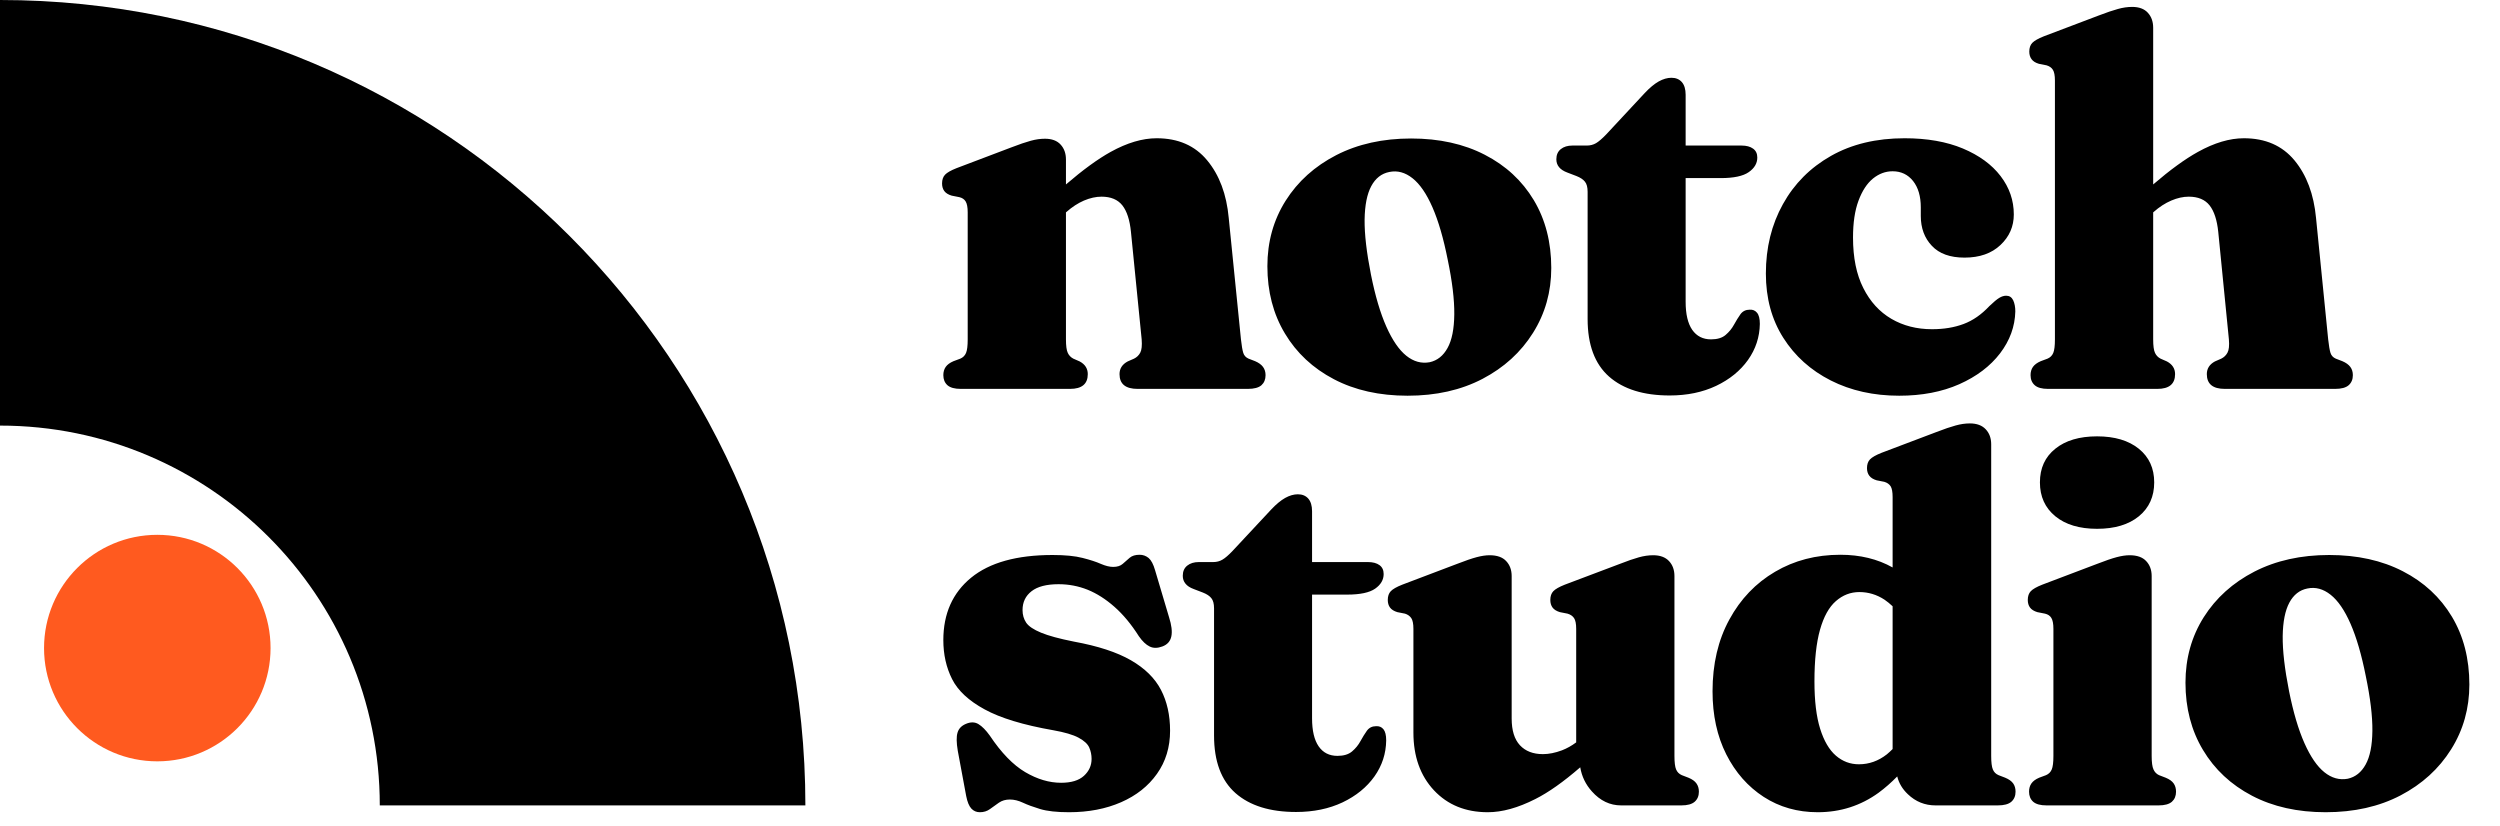
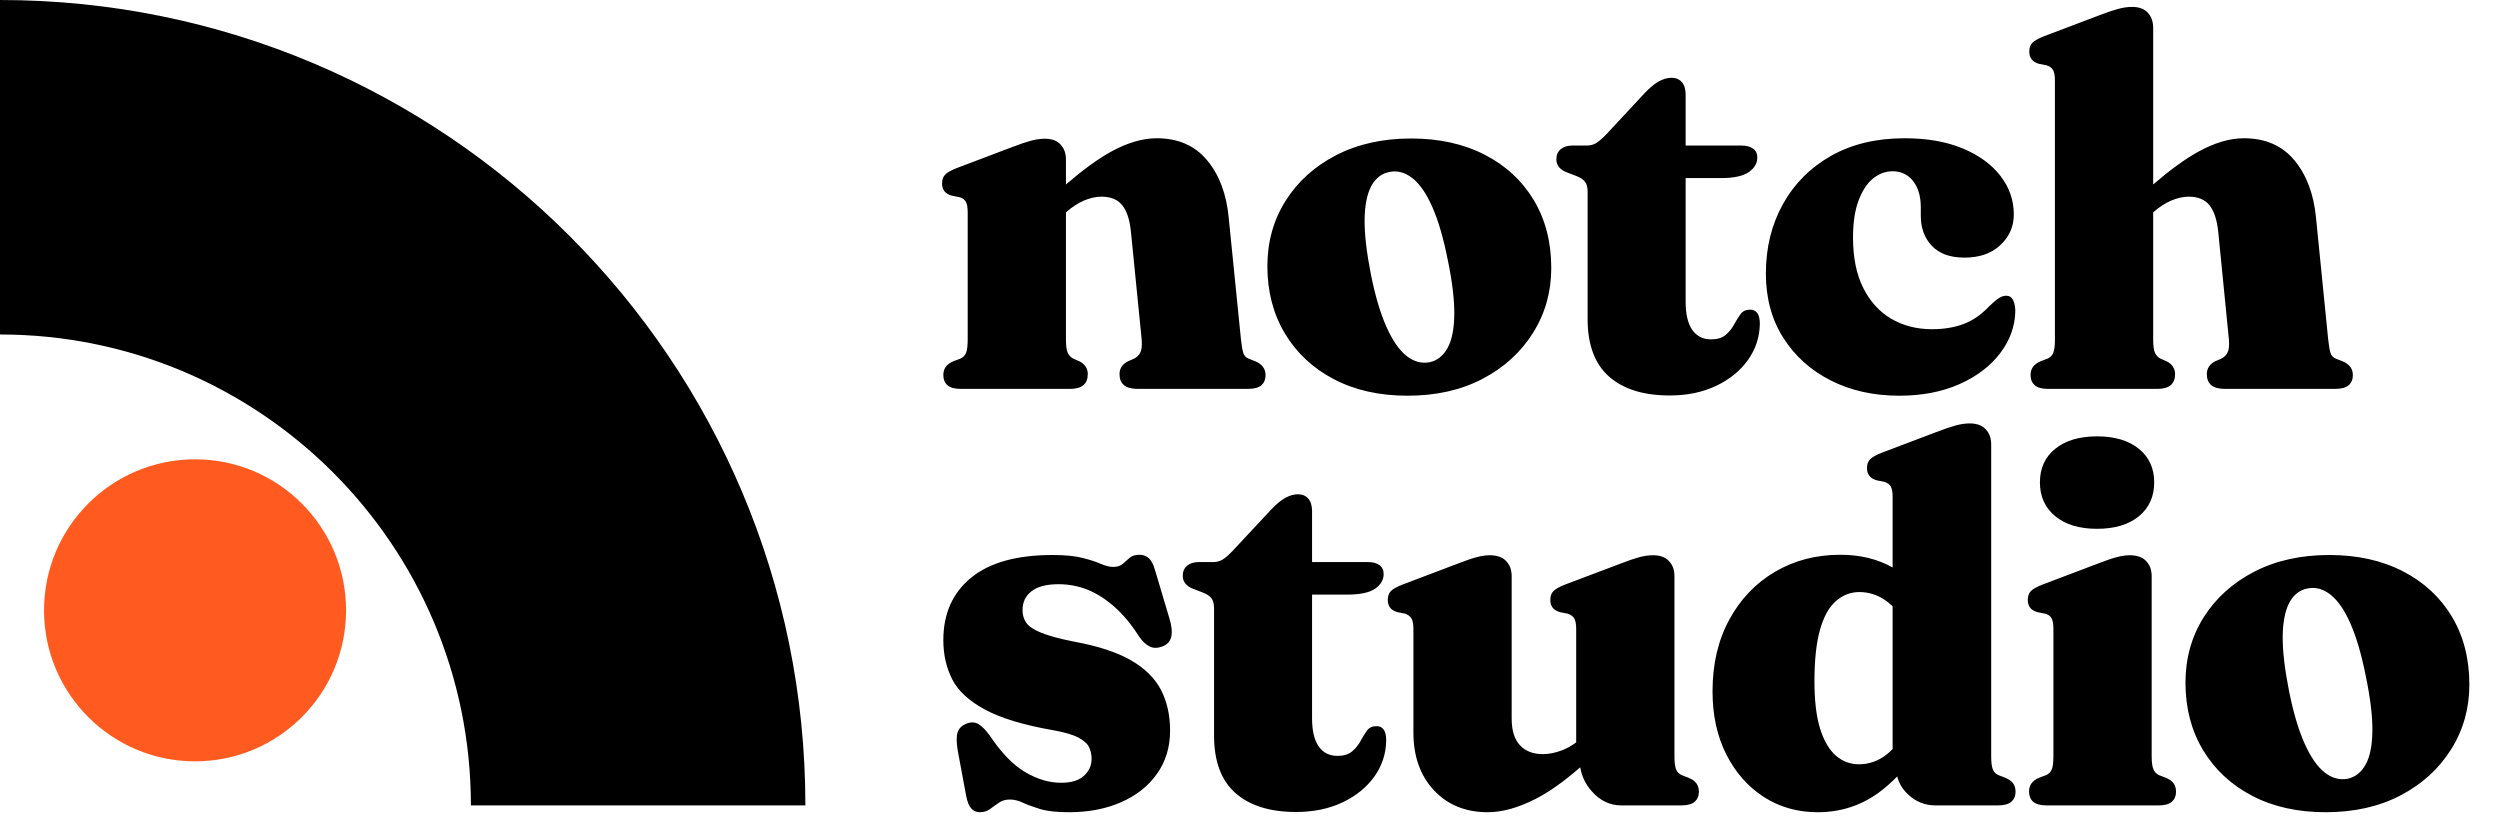
<svg xmlns="http://www.w3.org/2000/svg" width="315" height="104" viewBox="0 0 315 104" fill="none">
  <g transform="scale(1.5856)">
-     <path d="M0 33.82V0A64 64 0 0 1 64 64H30.18A30.18 30.18 0 0 0 0 33.82Z" fill="#000" />
-     <circle cx="12.5" cy="51.5" r="9" fill="#FF5A1F" />
+     <path d="M0 26.58V0A64 64 0 0 1 64 64H37.42A37.42 37.42 0 0 0 0 26.58Z" fill="#000" />
+     <circle cx="15.5" cy="48.5" r="12" fill="#FF5A1F" />
  </g>
  <path transform="translate(116.84 0)" d="M17.47 20.1V23.24Q20.67 20.49 23.1 19.14Q26.21 17.42 28.9 17.42Q32.96 17.42 35.26 20.2Q37.57 22.98 37.98 27.46L39.52 42.76Q39.65 43.94 39.81 44.46Q39.97 44.97 40.48 45.19L41.31 45.51Q41.98 45.8 42.3 46.23Q42.62 46.66 42.62 47.27Q42.62 48.07 42.1 48.54Q41.57 49 40.38 49H26.5Q24.22 49 24.22 47.14Q24.22 46.09 25.25 45.54L26.05 45.19Q26.56 44.94 26.83 44.44Q27.1 43.94 27.01 42.76L25.66 29.22Q25.44 26.98 24.58 25.88Q23.71 24.78 21.95 24.78Q20.9 24.78 19.74 25.27Q18.59 25.77 17.54 26.7L17.47 26.76V42.76Q17.47 43.98 17.7 44.46Q17.92 44.94 18.4 45.19L19.2 45.54Q20.22 46.09 20.22 47.14Q20.22 49 17.98 49H4.22Q3.07 49 2.54 48.54Q2.02 48.07 2.02 47.27Q2.02 46.66 2.32 46.23Q2.62 45.8 3.3 45.51L4.16 45.19Q4.67 44.97 4.88 44.47Q5.09 43.98 5.09 42.76V26.76Q5.09 25.8 4.83 25.38Q4.58 24.97 4.03 24.84L3.07 24.65Q2.43 24.46 2.14 24.07Q1.86 23.69 1.86 23.11Q1.86 22.41 2.24 22.01Q2.62 21.61 3.68 21.19L10.59 18.57Q12.1 17.99 13.02 17.74Q13.95 17.48 14.82 17.48Q16.13 17.48 16.8 18.22Q17.47 18.95 17.47 20.1ZM60.96 17.45Q66.27 17.45 70.24 19.5Q74.21 21.54 76.42 25.22Q78.62 28.9 78.62 33.77Q78.62 38.28 76.32 41.94Q74.02 45.61 69.95 47.74Q65.89 49.86 60.51 49.86Q55.2 49.86 51.23 47.78Q47.26 45.7 45.06 42.02Q42.85 38.34 42.85 33.54Q42.85 28.94 45.15 25.29Q47.46 21.64 51.54 19.54Q55.62 17.45 60.96 17.45ZM63.3 45.64Q64.74 45.32 65.55 43.85Q66.37 42.38 66.4 39.61Q66.43 36.84 65.57 32.71Q64.77 28.68 63.65 26.12Q62.53 23.56 61.14 22.46Q59.74 21.35 58.21 21.67Q56.74 21.96 55.94 23.45Q55.14 24.94 55.1 27.67Q55.07 30.41 55.9 34.6Q56.7 38.6 57.84 41.16Q58.98 43.72 60.35 44.82Q61.73 45.93 63.3 45.64ZM81.79 22.18 80.64 21.74Q79.94 21.48 79.6 21.06Q79.26 20.65 79.26 20.07Q79.26 19.24 79.82 18.79Q80.38 18.34 81.28 18.34H83.1Q83.74 18.34 84.26 18.04Q84.77 17.74 85.54 16.94L90.4 11.72Q91.33 10.73 92.16 10.26Q92.99 9.8 93.76 9.8Q94.59 9.8 95.07 10.34Q95.55 10.89 95.55 11.94V18.34H102.59Q103.52 18.34 104.05 18.73Q104.58 19.11 104.58 19.85Q104.58 20.94 103.5 21.69Q102.43 22.44 99.97 22.44H95.55V38.02Q95.55 40.36 96.38 41.56Q97.22 42.76 98.75 42.76Q99.94 42.76 100.59 42.2Q101.25 41.64 101.65 40.9Q102.05 40.17 102.46 39.59Q102.88 39.02 103.62 39.02Q104.19 38.98 104.54 39.4Q104.9 39.82 104.9 40.81Q104.86 43.3 103.41 45.35Q101.95 47.4 99.39 48.62Q96.83 49.83 93.54 49.83Q88.61 49.83 85.9 47.45Q83.2 45.06 83.2 40.2V24.17Q83.2 23.3 82.86 22.89Q82.53 22.47 81.79 22.18ZM136.9 27.02Q136.9 29.29 135.22 30.87Q133.54 32.46 130.69 32.46Q127.97 32.46 126.58 30.98Q125.18 29.51 125.18 27.21V26.12Q125.18 24.04 124.21 22.81Q123.23 21.58 121.63 21.58Q120.29 21.58 119.15 22.5Q118.02 23.43 117.33 25.29Q116.64 27.14 116.64 29.93Q116.64 33.74 117.94 36.3Q119.23 38.86 121.47 40.17Q123.71 41.48 126.59 41.48Q128.83 41.48 130.58 40.82Q132.32 40.17 133.82 38.57Q134.62 37.8 135.07 37.53Q135.52 37.26 135.94 37.26Q136.54 37.26 136.82 37.83Q137.09 38.41 137.09 39.24Q137.02 42.09 135.17 44.52Q133.31 46.95 130.03 48.41Q126.75 49.86 122.46 49.86Q117.63 49.86 113.84 47.94Q110.05 46.02 107.86 42.57Q105.66 39.11 105.66 34.47Q105.66 29.58 107.81 25.72Q109.95 21.86 113.87 19.64Q117.79 17.42 123.14 17.42Q127.39 17.42 130.48 18.71Q133.57 20.01 135.23 22.18Q136.9 24.36 136.9 27.02ZM154.46 3.5V23.24Q157.66 20.49 160.1 19.14Q163.2 17.42 165.89 17.42Q169.95 17.42 172.26 20.2Q174.56 22.98 174.98 27.46L176.51 42.76Q176.64 43.94 176.8 44.46Q176.96 44.97 177.47 45.19L178.3 45.51Q178.98 45.8 179.3 46.23Q179.62 46.66 179.62 47.27Q179.62 48.07 179.09 48.54Q178.56 49 177.38 49H163.49Q161.22 49 161.22 47.14Q161.22 46.09 162.24 45.54L163.04 45.19Q163.55 44.94 163.82 44.44Q164.1 43.94 164 42.76L162.66 29.22Q162.43 26.98 161.57 25.88Q160.7 24.78 158.94 24.78Q157.89 24.78 156.74 25.27Q155.58 25.77 154.53 26.7L154.46 26.76V42.76Q154.46 43.98 154.69 44.46Q154.91 44.94 155.39 45.19L156.19 45.54Q157.22 46.09 157.22 47.14Q157.22 49 154.98 49H141.22Q140.06 49 139.54 48.54Q139.01 48.07 139.01 47.27Q139.01 46.66 139.31 46.23Q139.62 45.8 140.29 45.51L141.15 45.19Q141.66 44.97 141.87 44.47Q142.08 43.98 142.08 42.76V10.15Q142.08 9.19 141.82 8.79Q141.57 8.39 141.02 8.23L140.06 8.04Q139.42 7.85 139.14 7.46Q138.85 7.08 138.85 6.5Q138.85 5.8 139.23 5.4Q139.62 5 140.67 4.58L147.58 1.96Q149.09 1.38 150.02 1.13Q150.94 0.87 151.81 0.87Q153.12 0.87 153.79 1.61Q154.46 2.34 154.46 3.5ZM16.86 98.63Q18.78 98.63 19.74 97.75Q20.7 96.87 20.7 95.62Q20.7 94.86 20.4 94.18Q20.1 93.51 19.06 92.95Q18.02 92.39 15.87 92.01Q10.21 91.02 7.22 89.38Q4.22 87.75 3.12 85.56Q2.02 83.37 2.02 80.65Q2.02 75.66 5.52 72.79Q9.02 69.93 15.78 69.93Q18.14 69.93 19.57 70.3Q20.99 70.66 21.87 71.05Q22.75 71.43 23.42 71.43Q24.19 71.43 24.62 71.05Q25.06 70.66 25.5 70.28Q25.95 69.9 26.75 69.9Q27.39 69.9 27.89 70.31Q28.38 70.73 28.7 71.85L30.46 77.77Q30.94 79.27 30.75 80.18Q30.56 81.1 29.63 81.45Q28.7 81.8 28.02 81.46Q27.33 81.13 26.66 80.17Q25.22 77.9 23.58 76.46Q21.95 75.02 20.21 74.31Q18.46 73.61 16.54 73.61Q14.27 73.61 13.14 74.49Q12 75.37 12 76.87Q12 77.77 12.46 78.46Q12.93 79.14 14.34 79.72Q15.74 80.3 18.46 80.84Q23.01 81.67 25.65 83.19Q28.29 84.71 29.44 86.92Q30.59 89.13 30.59 92.07Q30.59 95.18 28.94 97.5Q27.3 99.82 24.42 101.08Q21.54 102.34 17.86 102.34Q15.55 102.34 14.22 101.94Q12.9 101.54 12.05 101.14Q11.2 100.74 10.4 100.74Q9.6 100.74 9.02 101.14Q8.45 101.54 7.9 101.94Q7.36 102.34 6.62 102.34Q5.98 102.34 5.55 101.88Q5.12 101.42 4.9 100.3L3.84 94.6Q3.58 93.06 3.81 92.31Q4.03 91.56 4.86 91.21Q5.76 90.82 6.45 91.24Q7.14 91.66 7.87 92.68Q10.05 95.94 12.34 97.29Q14.62 98.63 16.86 98.63ZM34.72 74.66 33.57 74.22Q32.86 73.96 32.53 73.54Q32.19 73.13 32.19 72.55Q32.19 71.72 32.75 71.27Q33.31 70.82 34.21 70.82H36.03Q36.67 70.82 37.18 70.52Q37.7 70.22 38.46 69.42L43.33 64.2Q44.26 63.21 45.09 62.74Q45.92 62.28 46.69 62.28Q47.52 62.28 48 62.82Q48.48 63.37 48.48 64.42V70.82H55.52Q56.45 70.82 56.98 71.21Q57.5 71.59 57.5 72.33Q57.5 73.42 56.43 74.17Q55.36 74.92 52.9 74.92H48.48V90.5Q48.48 92.84 49.31 94.04Q50.14 95.24 51.68 95.24Q52.86 95.24 53.52 94.68Q54.18 94.12 54.58 93.38Q54.98 92.65 55.39 92.07Q55.81 91.5 56.54 91.5Q57.12 91.46 57.47 91.88Q57.82 92.3 57.82 93.29Q57.79 95.78 56.34 97.83Q54.88 99.88 52.32 101.1Q49.76 102.31 46.46 102.31Q41.54 102.31 38.83 99.93Q36.13 97.54 36.13 92.68V76.65Q36.13 75.78 35.79 75.37Q35.46 74.95 34.72 74.66ZM61.25 92.3V79.24Q61.25 78.28 60.98 77.88Q60.7 77.48 60.19 77.32L59.23 77.13Q58.59 76.94 58.3 76.55Q58.02 76.17 58.02 75.59Q58.02 74.89 58.4 74.49Q58.78 74.09 59.84 73.67L66.75 71.05Q68.32 70.44 69.23 70.2Q70.14 69.96 70.85 69.96Q72.26 69.96 72.94 70.7Q73.63 71.43 73.63 72.58V90.54Q73.63 92.78 74.67 93.9Q75.71 95.02 77.57 95.02Q78.69 95.02 79.97 94.54Q80.9 94.18 81.76 93.54V79.24Q81.76 78.28 81.49 77.88Q81.22 77.48 80.67 77.32L79.71 77.13Q79.07 76.94 78.78 76.55Q78.5 76.17 78.5 75.59Q78.5 74.89 78.88 74.49Q79.26 74.09 80.32 73.67L87.26 71.05Q88.74 70.47 89.66 70.22Q90.59 69.96 91.46 69.96Q92.77 69.96 93.46 70.7Q94.14 71.43 94.14 72.58V95.24Q94.14 96.46 94.35 96.95Q94.56 97.45 95.07 97.67L95.9 97.99Q96.61 98.28 96.91 98.71Q97.22 99.14 97.22 99.75Q97.22 100.55 96.69 101.02Q96.16 101.48 95.01 101.48H87.42Q85.31 101.48 83.74 99.72Q82.56 98.41 82.27 96.68Q79.1 99.43 76.61 100.68Q73.34 102.34 70.62 102.34Q66.43 102.34 63.84 99.58Q61.25 96.81 61.25 92.3ZM98.94 87.11Q98.94 81.93 101.06 78.06Q103.17 74.18 106.82 72.04Q110.46 69.9 115.04 69.9Q118.78 69.9 121.63 71.5V62.63Q121.63 61.67 121.38 61.27Q121.12 60.87 120.58 60.71L119.62 60.52Q118.98 60.33 118.69 59.94Q118.4 59.56 118.4 58.98Q118.4 58.28 118.78 57.88Q119.17 57.48 120.22 57.06L127.14 54.44Q128.64 53.86 129.57 53.61Q130.5 53.35 131.36 53.35Q132.67 53.35 133.36 54.09Q134.05 54.82 134.05 55.98V95.24Q134.05 96.46 134.26 96.95Q134.46 97.45 134.98 97.67L135.81 97.99Q136.51 98.28 136.82 98.71Q137.12 99.14 137.12 99.75Q137.12 100.55 136.59 101.02Q136.06 101.48 134.88 101.48H127.04Q125.02 101.48 123.55 100.07Q122.53 99.11 122.21 97.83Q121.09 98.98 119.87 99.88Q116.48 102.34 112.19 102.34Q108.38 102.34 105.39 100.41Q102.4 98.47 100.67 95.05Q98.94 91.62 98.94 87.11ZM121.63 76.39Q121.12 75.91 120.61 75.56Q119.14 74.6 117.44 74.6Q115.78 74.6 114.48 75.74Q113.18 76.87 112.48 79.35Q111.78 81.83 111.78 85.86Q111.78 89.54 112.5 91.83Q113.22 94.12 114.48 95.21Q115.74 96.3 117.38 96.3Q119.3 96.3 120.9 95.05Q121.25 94.76 121.63 94.38ZM154.27 72.58V95.24Q154.27 96.46 154.5 96.95Q154.72 97.45 155.2 97.67L156.03 97.99Q156.74 98.28 157.04 98.71Q157.34 99.14 157.34 99.75Q157.34 100.55 156.82 101.02Q156.29 101.48 155.14 101.48H141.02Q139.87 101.48 139.34 101.02Q138.82 100.55 138.82 99.75Q138.82 99.14 139.12 98.71Q139.42 98.28 140.1 97.99L140.96 97.67Q141.47 97.45 141.68 96.95Q141.89 96.46 141.89 95.24V79.24Q141.89 78.28 141.63 77.86Q141.38 77.45 140.83 77.32L139.87 77.13Q139.23 76.94 138.94 76.55Q138.66 76.17 138.66 75.59Q138.66 74.89 139.04 74.49Q139.42 74.09 140.48 73.67L147.39 71.05Q148.96 70.44 149.87 70.2Q150.78 69.96 151.49 69.96Q152.9 69.96 153.58 70.7Q154.27 71.43 154.27 72.58ZM147.39 66.63Q144.06 66.63 142.13 65.05Q140.19 63.46 140.19 60.78Q140.19 58.09 142.13 56.54Q144.06 54.98 147.39 54.98Q150.72 54.98 152.66 56.55Q154.59 58.12 154.59 60.78Q154.59 63.46 152.66 65.05Q150.72 66.63 147.39 66.63ZM176.64 69.93Q181.95 69.93 185.92 71.98Q189.89 74.02 192.1 77.7Q194.3 81.38 194.3 86.25Q194.3 90.76 192 94.42Q189.7 98.09 185.63 100.22Q181.57 102.34 176.19 102.34Q170.88 102.34 166.91 100.26Q162.94 98.18 160.74 94.5Q158.53 90.82 158.53 86.02Q158.53 81.42 160.83 77.77Q163.14 74.12 167.22 72.02Q171.3 69.93 176.64 69.93ZM178.98 98.12Q180.42 97.8 181.23 96.33Q182.05 94.86 182.08 92.09Q182.11 89.32 181.25 85.19Q180.45 81.16 179.33 78.6Q178.21 76.04 176.82 74.94Q175.42 73.83 173.89 74.15Q172.42 74.44 171.62 75.93Q170.82 77.42 170.78 80.15Q170.75 82.89 171.58 87.08Q172.38 91.08 173.52 93.64Q174.66 96.2 176.03 97.3Q177.41 98.41 178.98 98.12Z" fill="#000" />
</svg>
